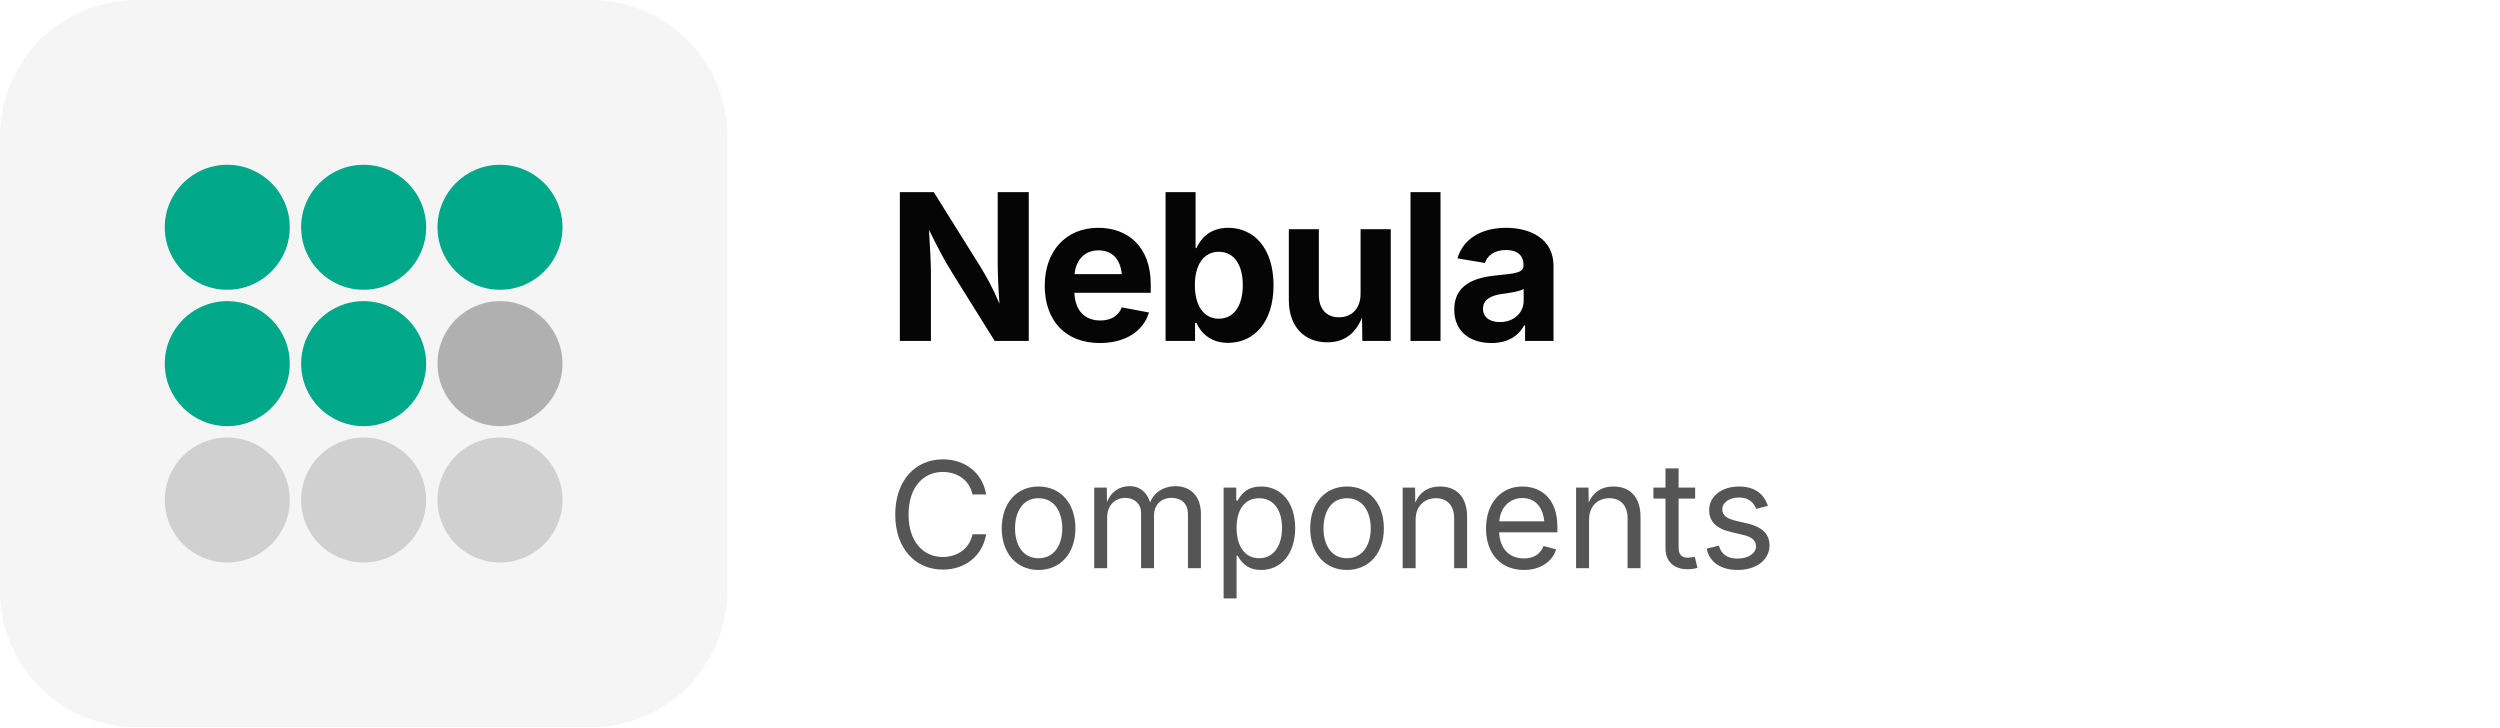
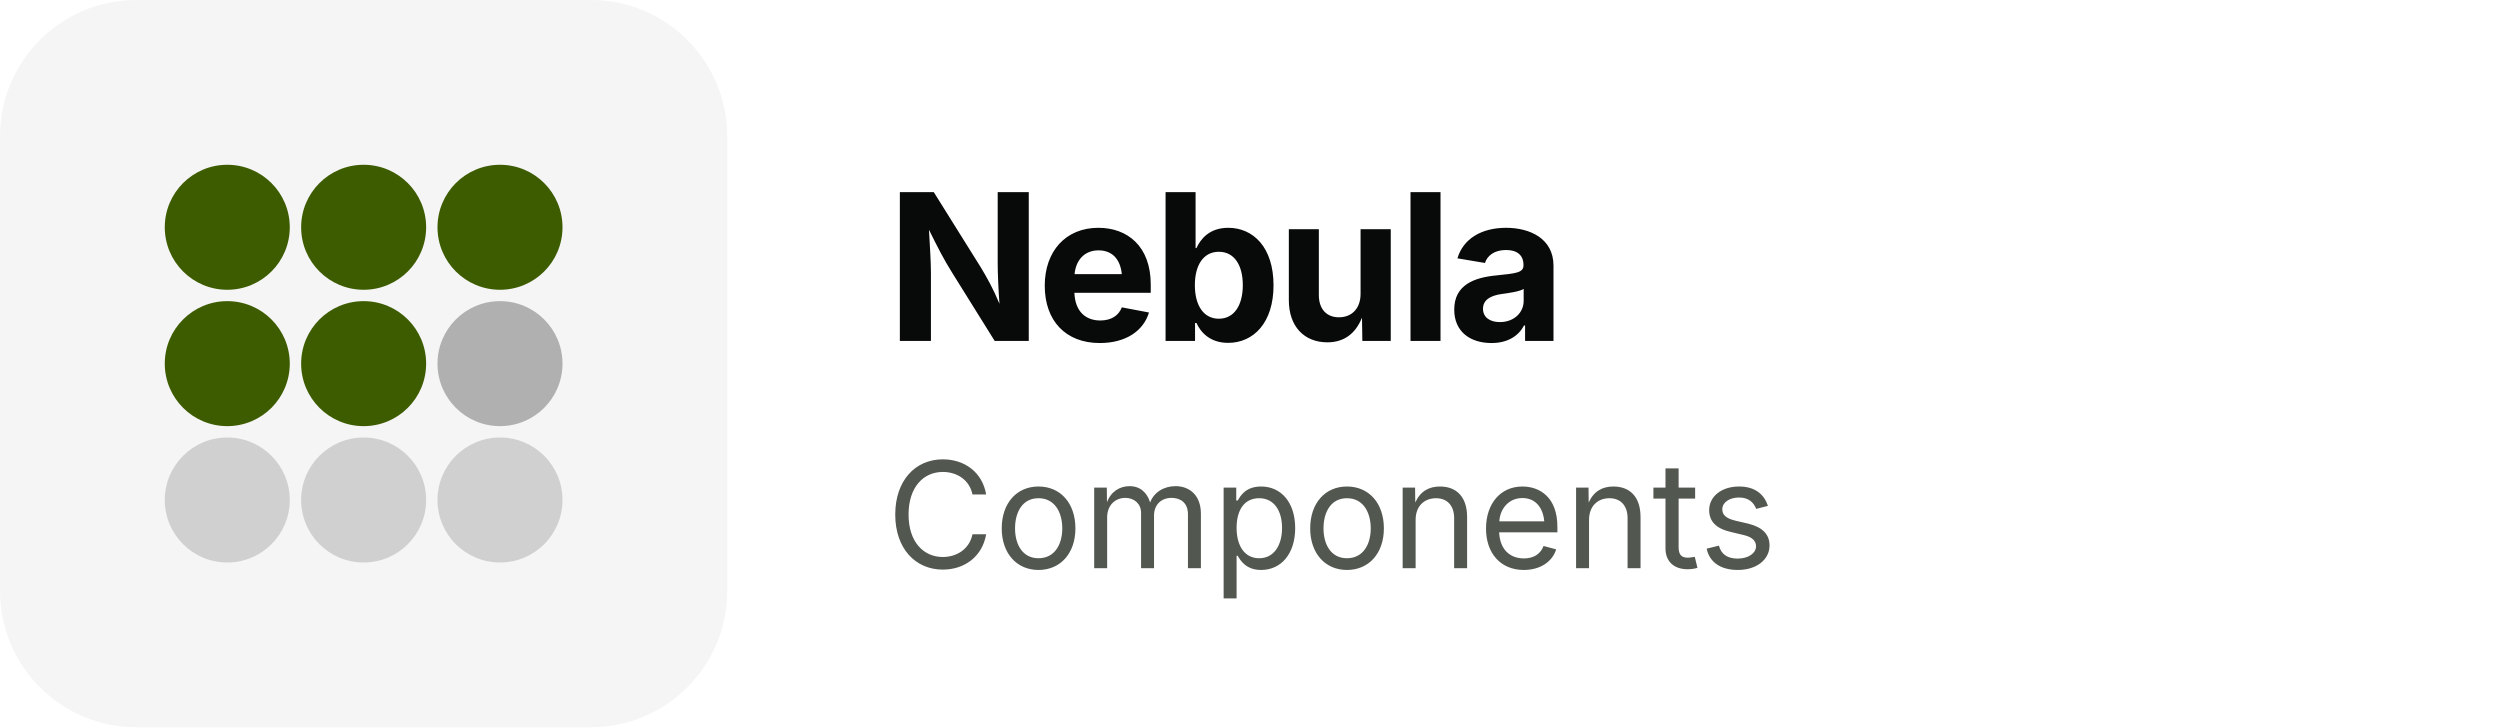
<svg xmlns="http://www.w3.org/2000/svg" width="220" height="64" viewBox="0 0 220 64" fill="none" aria-label="Nebula Components">
  <rect width="64" height="64" rx="12" fill="#F5F5F5" />
-   <circle cx="20" cy="20" r="5.5" fill="#00a88a" />
-   <circle cx="32" cy="20" r="5.5" fill="#00a88a" />
-   <circle cx="44" cy="20" r="5.5" fill="#00a88a" />
-   <circle cx="20" cy="32" r="5.5" fill="#00a88a" />
-   <circle cx="32" cy="32" r="5.5" fill="#00a88a" />
+   <circle cx="20" cy="20" r="5.5" fill="#3d5c00" />
+   <circle cx="32" cy="20" r="5.5" fill="#3d5c00" />
+   <circle cx="44" cy="20" r="5.5" fill="#3d5c00" />
+   <circle cx="20" cy="32" r="5.5" fill="#3d5c00" />
+   <circle cx="32" cy="32" r="5.5" fill="#3d5c00" />
  <circle cx="44" cy="32" r="5.5" fill="#b0b0b0" />
  <circle cx="20" cy="44" r="5.5" fill="#d0d0d0" />
  <circle cx="32" cy="44" r="5.5" fill="#d0d0d0" />
  <circle cx="44" cy="44" r="5.5" fill="#d0d0d0" />
-   <text x="78" y="30" font-family="-apple-system, BlinkMacSystemFont, Segoe UI, system-ui, sans-serif" font-size="18" font-weight="700" fill="#050505" letter-spacing="-0.5">Nebula</text>
-   <text x="78" y="50" font-family="-apple-system, BlinkMacSystemFont, Segoe UI, system-ui, sans-serif" font-size="13" font-weight="400" fill="#555555" letter-spacing="0">Components</text>
+   <text x="78" y="30" font-family="-apple-system, BlinkMacSystemFont, Segoe UI, system-ui, sans-serif" font-size="18" font-weight="700" fill="#080909" letter-spacing="-0.5">Nebula</text>
+   <text x="78" y="50" font-family="-apple-system, BlinkMacSystemFont, Segoe UI, system-ui, sans-serif" font-size="13" font-weight="400" fill="#525750" letter-spacing="0">Components</text>
</svg>
